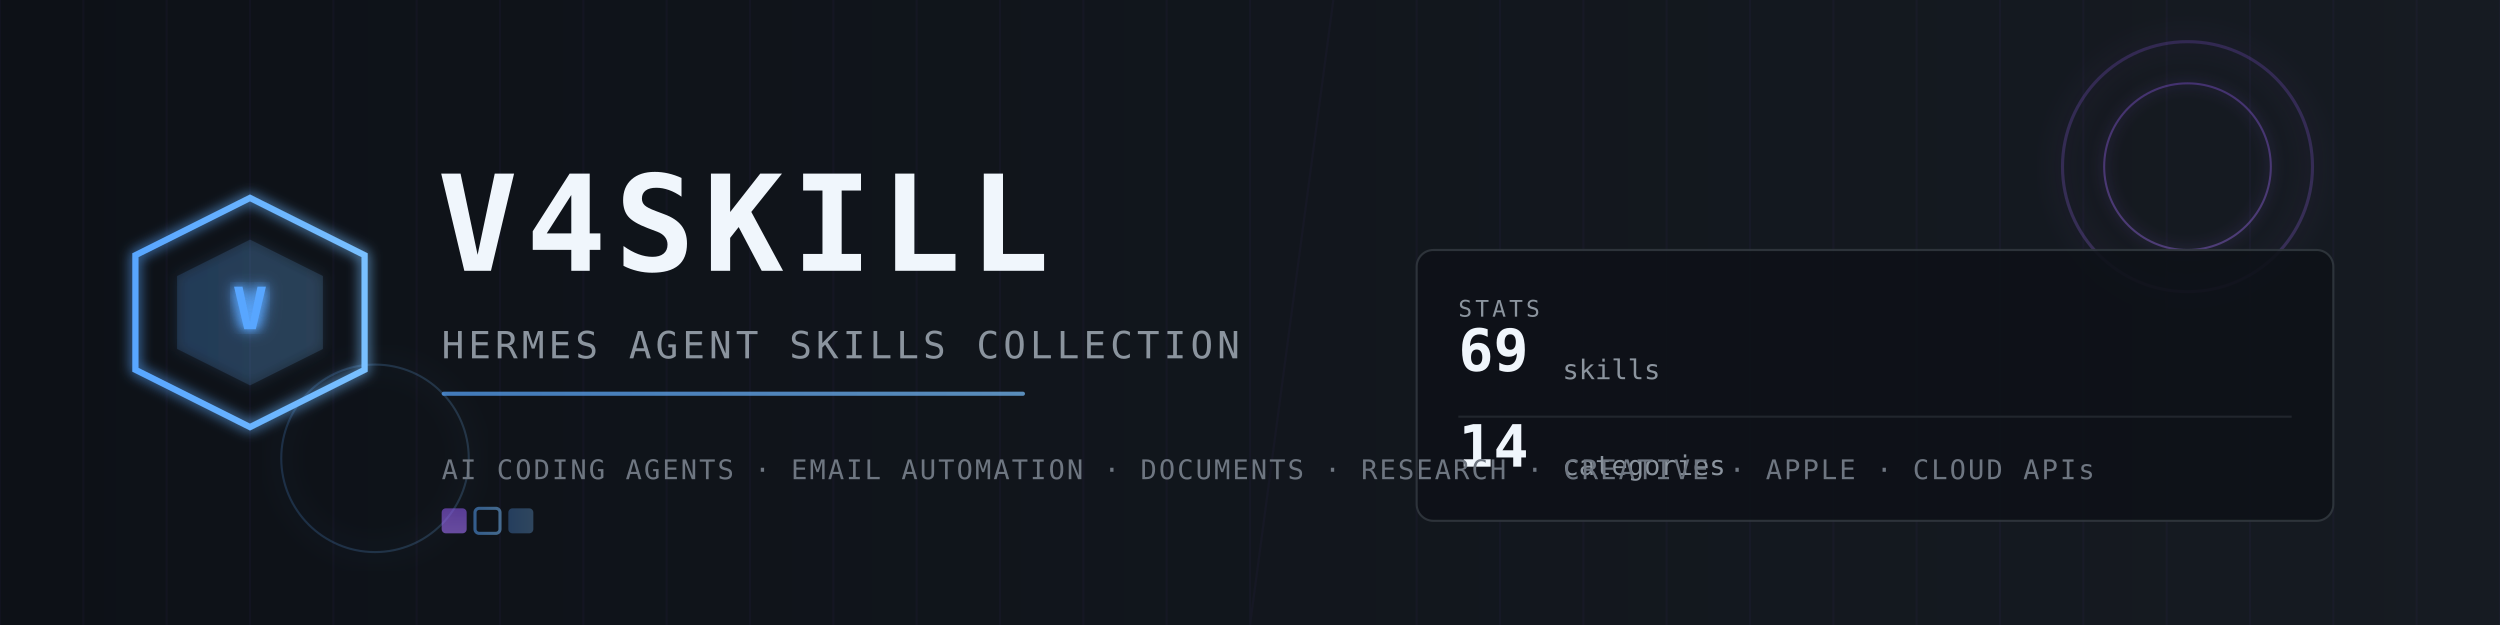
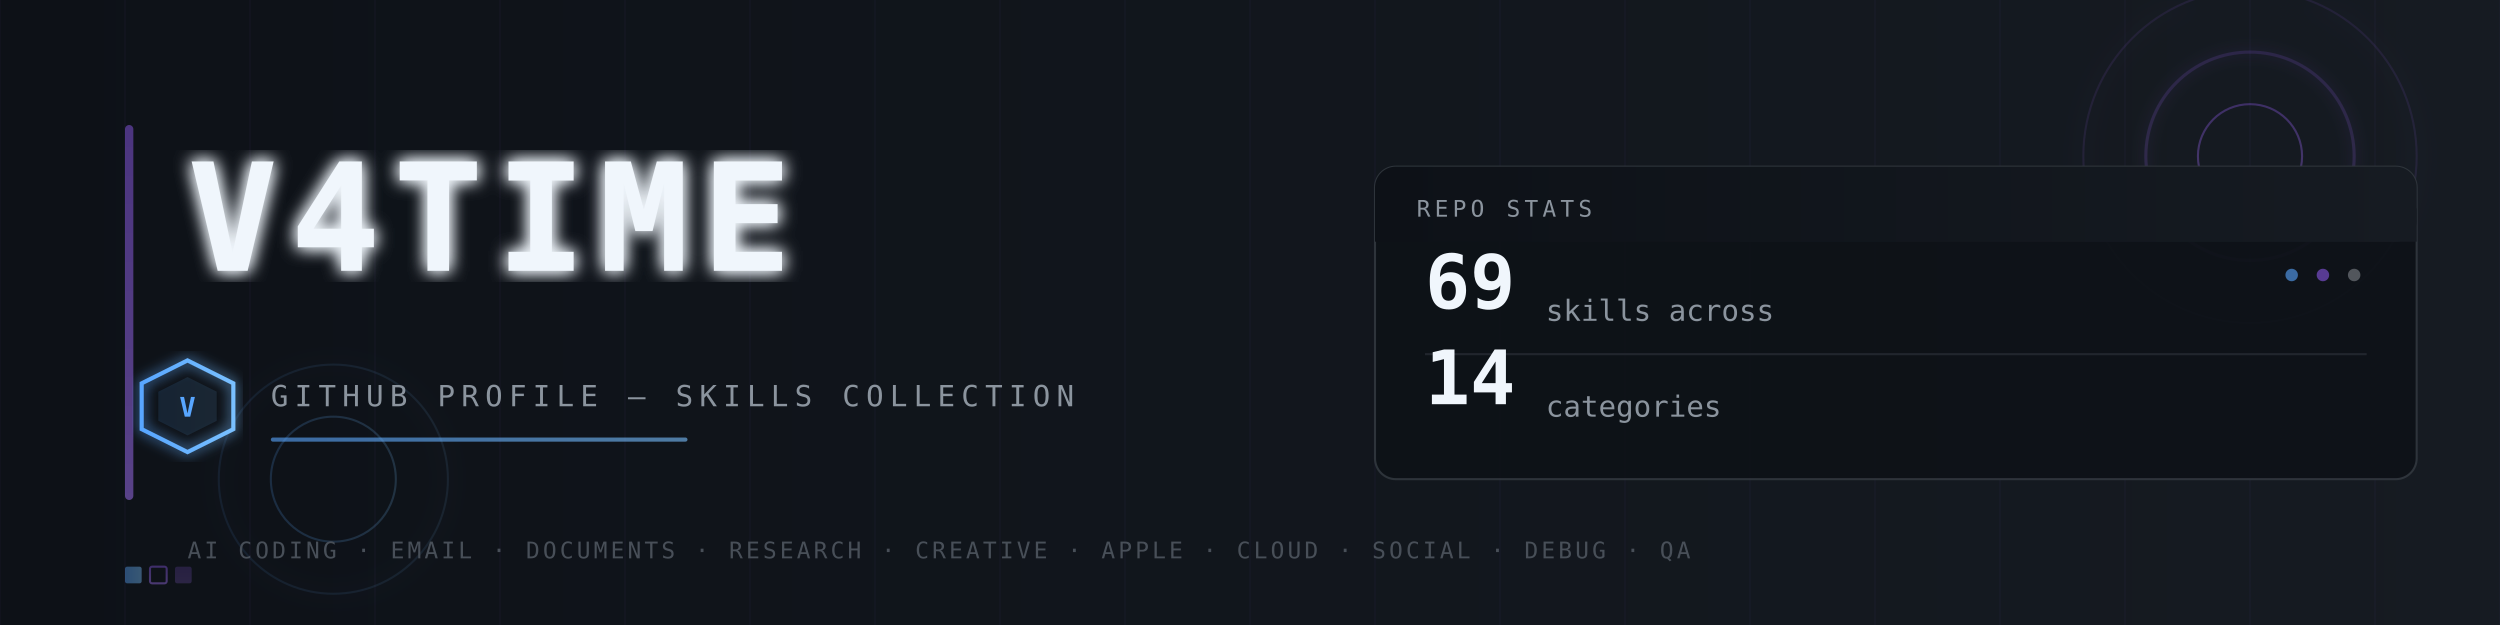
<svg xmlns="http://www.w3.org/2000/svg" viewBox="0 0 1200 300" width="1200" height="300">
  <defs>
    <linearGradient id="bg" x1="0" y1="0" x2="1" y2="0">
      <stop offset="0%" stop-color="#0d1117" />
      <stop offset="100%" stop-color="#161b22" />
    </linearGradient>
    <linearGradient id="accent" x1="0" y1="0" x2="1" y2="0">
      <stop offset="0%" stop-color="#58a6ff" />
      <stop offset="100%" stop-color="#79c0ff" />
    </linearGradient>
    <linearGradient id="accent2" x1="0" y1="0" x2="0" y2="1">
      <stop offset="0%" stop-color="#8957e5" />
      <stop offset="100%" stop-color="#a371f7" />
    </linearGradient>
    <filter id="glow">
      <feGaussianBlur stdDeviation="3" result="blur" />
      <feMerge>
        <feMergeNode in="blur" />
        <feMergeNode in="SourceGraphic" />
      </feMerge>
    </filter>
    <filter id="glow2">
      <feGaussianBlur stdDeviation="6" result="blur" />
      <feMerge>
        <feMergeNode in="blur" />
        <feMergeNode in="SourceGraphic" />
      </feMerge>
    </filter>
+     <filter id="neon">
+       <feGaussianBlur stdDeviation="4" result="blur" />
+       <feMerge>
+         <feMergeNode in="blur" />
+         <feMergeNode in="blur" />
+         <feMergeNode in="SourceGraphic" />
+       </feMerge>
+     </filter>
  </defs>
  <rect width="1200" height="300" fill="url(#bg)" />
-   <g opacity="0.04" stroke="#8957e5" stroke-width="1">
+   <g opacity="0.035" stroke="#8957e5" stroke-width="1">
    <line x1="0" y1="0" x2="0" y2="300" />
-     <line x1="40" y1="0" x2="40" y2="300" />
-     <line x1="80" y1="0" x2="80" y2="300" />
+     <line x1="60" y1="0" x2="60" y2="300" />
    <line x1="120" y1="0" x2="120" y2="300" />
-     <line x1="160" y1="0" x2="160" y2="300" />
-     <line x1="200" y1="0" x2="200" y2="300" />
+     <line x1="180" y1="0" x2="180" y2="300" />
    <line x1="240" y1="0" x2="240" y2="300" />
-     <line x1="280" y1="0" x2="280" y2="300" />
-     <line x1="320" y1="0" x2="320" y2="300" />
+     <line x1="300" y1="0" x2="300" y2="300" />
    <line x1="360" y1="0" x2="360" y2="300" />
-     <line x1="400" y1="0" x2="400" y2="300" />
-     <line x1="440" y1="0" x2="440" y2="300" />
+     <line x1="420" y1="0" x2="420" y2="300" />
    <line x1="480" y1="0" x2="480" y2="300" />
-     <line x1="520" y1="0" x2="520" y2="300" />
-     <line x1="560" y1="0" x2="560" y2="300" />
+     <line x1="540" y1="0" x2="540" y2="300" />
    <line x1="600" y1="0" x2="600" y2="300" />
-     <line x1="640" y1="0" x2="600" y2="300" />
-     <line x1="680" y1="0" x2="680" y2="300" />
+     <line x1="660" y1="0" x2="660" y2="300" />
    <line x1="720" y1="0" x2="720" y2="300" />
-     <line x1="760" y1="0" x2="760" y2="300" />
-     <line x1="800" y1="0" x2="800" y2="300" />
+     <line x1="780" y1="0" x2="780" y2="300" />
    <line x1="840" y1="0" x2="840" y2="300" />
-     <line x1="880" y1="0" x2="880" y2="300" />
-     <line x1="920" y1="0" x2="920" y2="300" />
+     <line x1="900" y1="0" x2="900" y2="300" />
    <line x1="960" y1="0" x2="960" y2="300" />
-     <line x1="1000" y1="0" x2="1000" y2="300" />
-     <line x1="1040" y1="0" x2="1040" y2="300" />
+     <line x1="1020" y1="0" x2="1020" y2="300" />
    <line x1="1080" y1="0" x2="1080" y2="300" />
-     <line x1="1120" y1="0" x2="1120" y2="300" />
-     <line x1="1160" y1="0" x2="1160" y2="300" />
+     <line x1="1140" y1="0" x2="1140" y2="300" />
    <line x1="1200" y1="0" x2="1200" y2="300" />
  </g>
-   <circle cx="1050" cy="80" r="60" fill="none" stroke="url(#accent2)" stroke-width="1.5" opacity="0.25" filter="url(#glow2)" />
-   <circle cx="1050" cy="80" r="40" fill="none" stroke="url(#accent2)" stroke-width="1" opacity="0.4" filter="url(#glow)" />
-   <circle cx="180" cy="220" r="45" fill="none" stroke="url(#accent)" stroke-width="1" opacity="0.2" filter="url(#glow2)" />
-   <g transform="translate(120, 150)" filter="url(#glow)">
-     <polygon points="0,-55 55,-27.5 55,27.5 0,55 -55,27.5 -55,-27.5" fill="none" stroke="url(#accent)" stroke-width="3" />
-     <polygon points="0,-35 35,-17.5 35,17.5 0,35 -35,17.5 -35,-17.5" fill="url(#accent)" opacity="0.15" stroke="none" />
-     <text x="0" y="8" text-anchor="middle" fill="#58a6ff" font-family="monospace" font-size="28" font-weight="bold" filter="url(#glow)">V</text>
+   <circle cx="1080" cy="75" r="80" fill="none" stroke="url(#accent2)" stroke-width="1" opacity="0.12" filter="url(#glow2)" />
+   <circle cx="1080" cy="75" r="50" fill="none" stroke="url(#accent2)" stroke-width="1.5" opacity="0.2" filter="url(#glow)" />
+   <circle cx="1080" cy="75" r="25" fill="none" stroke="url(#accent2)" stroke-width="1" opacity="0.35" />
+   <circle cx="160" cy="230" r="55" fill="none" stroke="url(#accent)" stroke-width="1" opacity="0.1" filter="url(#glow2)" />
+   <circle cx="160" cy="230" r="30" fill="none" stroke="url(#accent)" stroke-width="1" opacity="0.18" />
+   <rect x="60" y="60" width="4" height="180" fill="url(#accent2)" opacity="0.5" rx="2" />
+   <text x="90" y="130" text-anchor="start" fill="#f0f6fc" font-family="monospace" font-size="72" font-weight="bold" letter-spacing="6" filter="url(#neon)">V4TIME</text>
+   <g transform="translate(90, 195)">
+     <polygon points="0,-22 22,-11 22,11 0,22 -22,11 -22,-11" fill="none" stroke="url(#accent)" stroke-width="2" filter="url(#glow)" />
+     <polygon points="0,-14 14,-7 14,7 0,14 -14,7 -14,-7" fill="url(#accent)" opacity="0.12" />
+     <text x="0" y="5" text-anchor="middle" fill="#58a6ff" font-family="monospace" font-size="13" font-weight="bold">V</text>
  </g>
-   <text x="210" y="130" text-anchor="start" fill="#f0f6fc" font-family="monospace" font-size="64" font-weight="bold" letter-spacing="4">V4SKILL</text>
-   <text x="212" y="172" text-anchor="start" fill="#8b949e" font-family="monospace" font-size="18" letter-spacing="2">HERMES AGENT SKILLS COLLECTION</text>
-   <rect x="212" y="188" width="280" height="2" fill="url(#accent)" opacity="0.7" rx="1" />
-   <g transform="translate(680, 120)">
-     <rect x="0" y="0" width="440" height="130" rx="8" fill="#0d1117" stroke="#30363d" stroke-width="1" opacity="0.9" />
-     <text x="20" y="32" fill="#8b949e" font-family="monospace" font-size="11" letter-spacing="1.5">STATS</text>
-     <text x="20" y="58" fill="#f0f6fc" font-family="monospace" font-size="28" font-weight="bold">69</text>
-     <text x="70" y="62" fill="#8b949e" font-family="monospace" font-size="13">skills</text>
-     <line x1="20" y1="80" x2="420" y2="80" stroke="#21262d" stroke-width="1" />
-     <text x="20" y="104" fill="#f0f6fc" font-family="monospace" font-size="28" font-weight="bold">14</text>
-     <text x="70" y="108" fill="#8b949e" font-family="monospace" font-size="13">categories</text>
+   <text x="130" y="195" text-anchor="start" fill="#8b949e" font-family="monospace" font-size="14" letter-spacing="3">GITHUB PROFILE — SKILLS COLLECTION</text>
+   <rect x="130" y="210" width="200" height="2" fill="url(#accent)" opacity="0.6" rx="1" />
+   <g transform="translate(660, 80)">
+     <rect x="0" y="0" width="500" height="150" rx="10" fill="#0d1117" stroke="#30363d" stroke-width="1" opacity="0.92" />
+     <rect x="0" y="0" width="500" height="36" rx="10" fill="url(#bg)" />
+     <rect x="0" y="20" width="500" height="16" fill="url(#bg)" />
+     <text x="20" y="24" fill="#8b949e" font-family="monospace" font-size="11" letter-spacing="2">REPO STATS</text>
+     <text x="24" y="68" fill="#f0f6fc" font-family="monospace" font-size="36" font-weight="bold">69</text>
+     <text x="82" y="74" fill="#8b949e" font-family="monospace" font-size="14">skills across</text>
+     <line x1="24" y1="90" x2="476" y2="90" stroke="#21262d" stroke-width="1" />
+     <text x="24" y="114" fill="#f0f6fc" font-family="monospace" font-size="36" font-weight="bold">14</text>
+     <text x="82" y="120" fill="#8b949e" font-family="monospace" font-size="14">categories</text>
+     <circle cx="440" cy="52" r="3" fill="#58a6ff" opacity="0.6" />
+     <circle cx="455" cy="52" r="3" fill="#8957e5" opacity="0.6" />
+     <circle cx="470" cy="52" r="3" fill="#f0f6fc" opacity="0.3" />
  </g>
-   <text x="212" y="230" text-anchor="start" fill="#6e7681" font-family="monospace" font-size="13" letter-spacing="1">AI CODING AGENTS · EMAIL AUTOMATION · DOCUMENTS · RESEARCH · CREATIVE · APPLE · CLOUD APIs</text>
-   <rect x="212" y="244" width="12" height="12" fill="url(#accent2)" opacity="0.6" rx="2" />
-   <rect x="228" y="244" width="12" height="12" fill="none" stroke="url(#accent)" stroke-width="1.5" rx="2" opacity="0.5" />
-   <rect x="244" y="244" width="12" height="12" fill="url(#accent)" opacity="0.3" rx="2" />
+   <text x="90" y="268" text-anchor="start" fill="#484f58" font-family="monospace" font-size="11" letter-spacing="1.5">
+     AI CODING · EMAIL · DOCUMENTS · RESEARCH · CREATIVE · APPLE · CLOUD · SOCIAL · DEBUG · QA
+   </text>
+   <rect x="60" y="272" width="8" height="8" fill="url(#accent)" opacity="0.4" rx="1" />
+   <rect x="72" y="272" width="8" height="8" fill="none" stroke="url(#accent2)" stroke-width="1" rx="1" opacity="0.4" />
+   <rect x="84" y="272" width="8" height="8" fill="url(#accent2)" opacity="0.2" rx="1" />
</svg>
